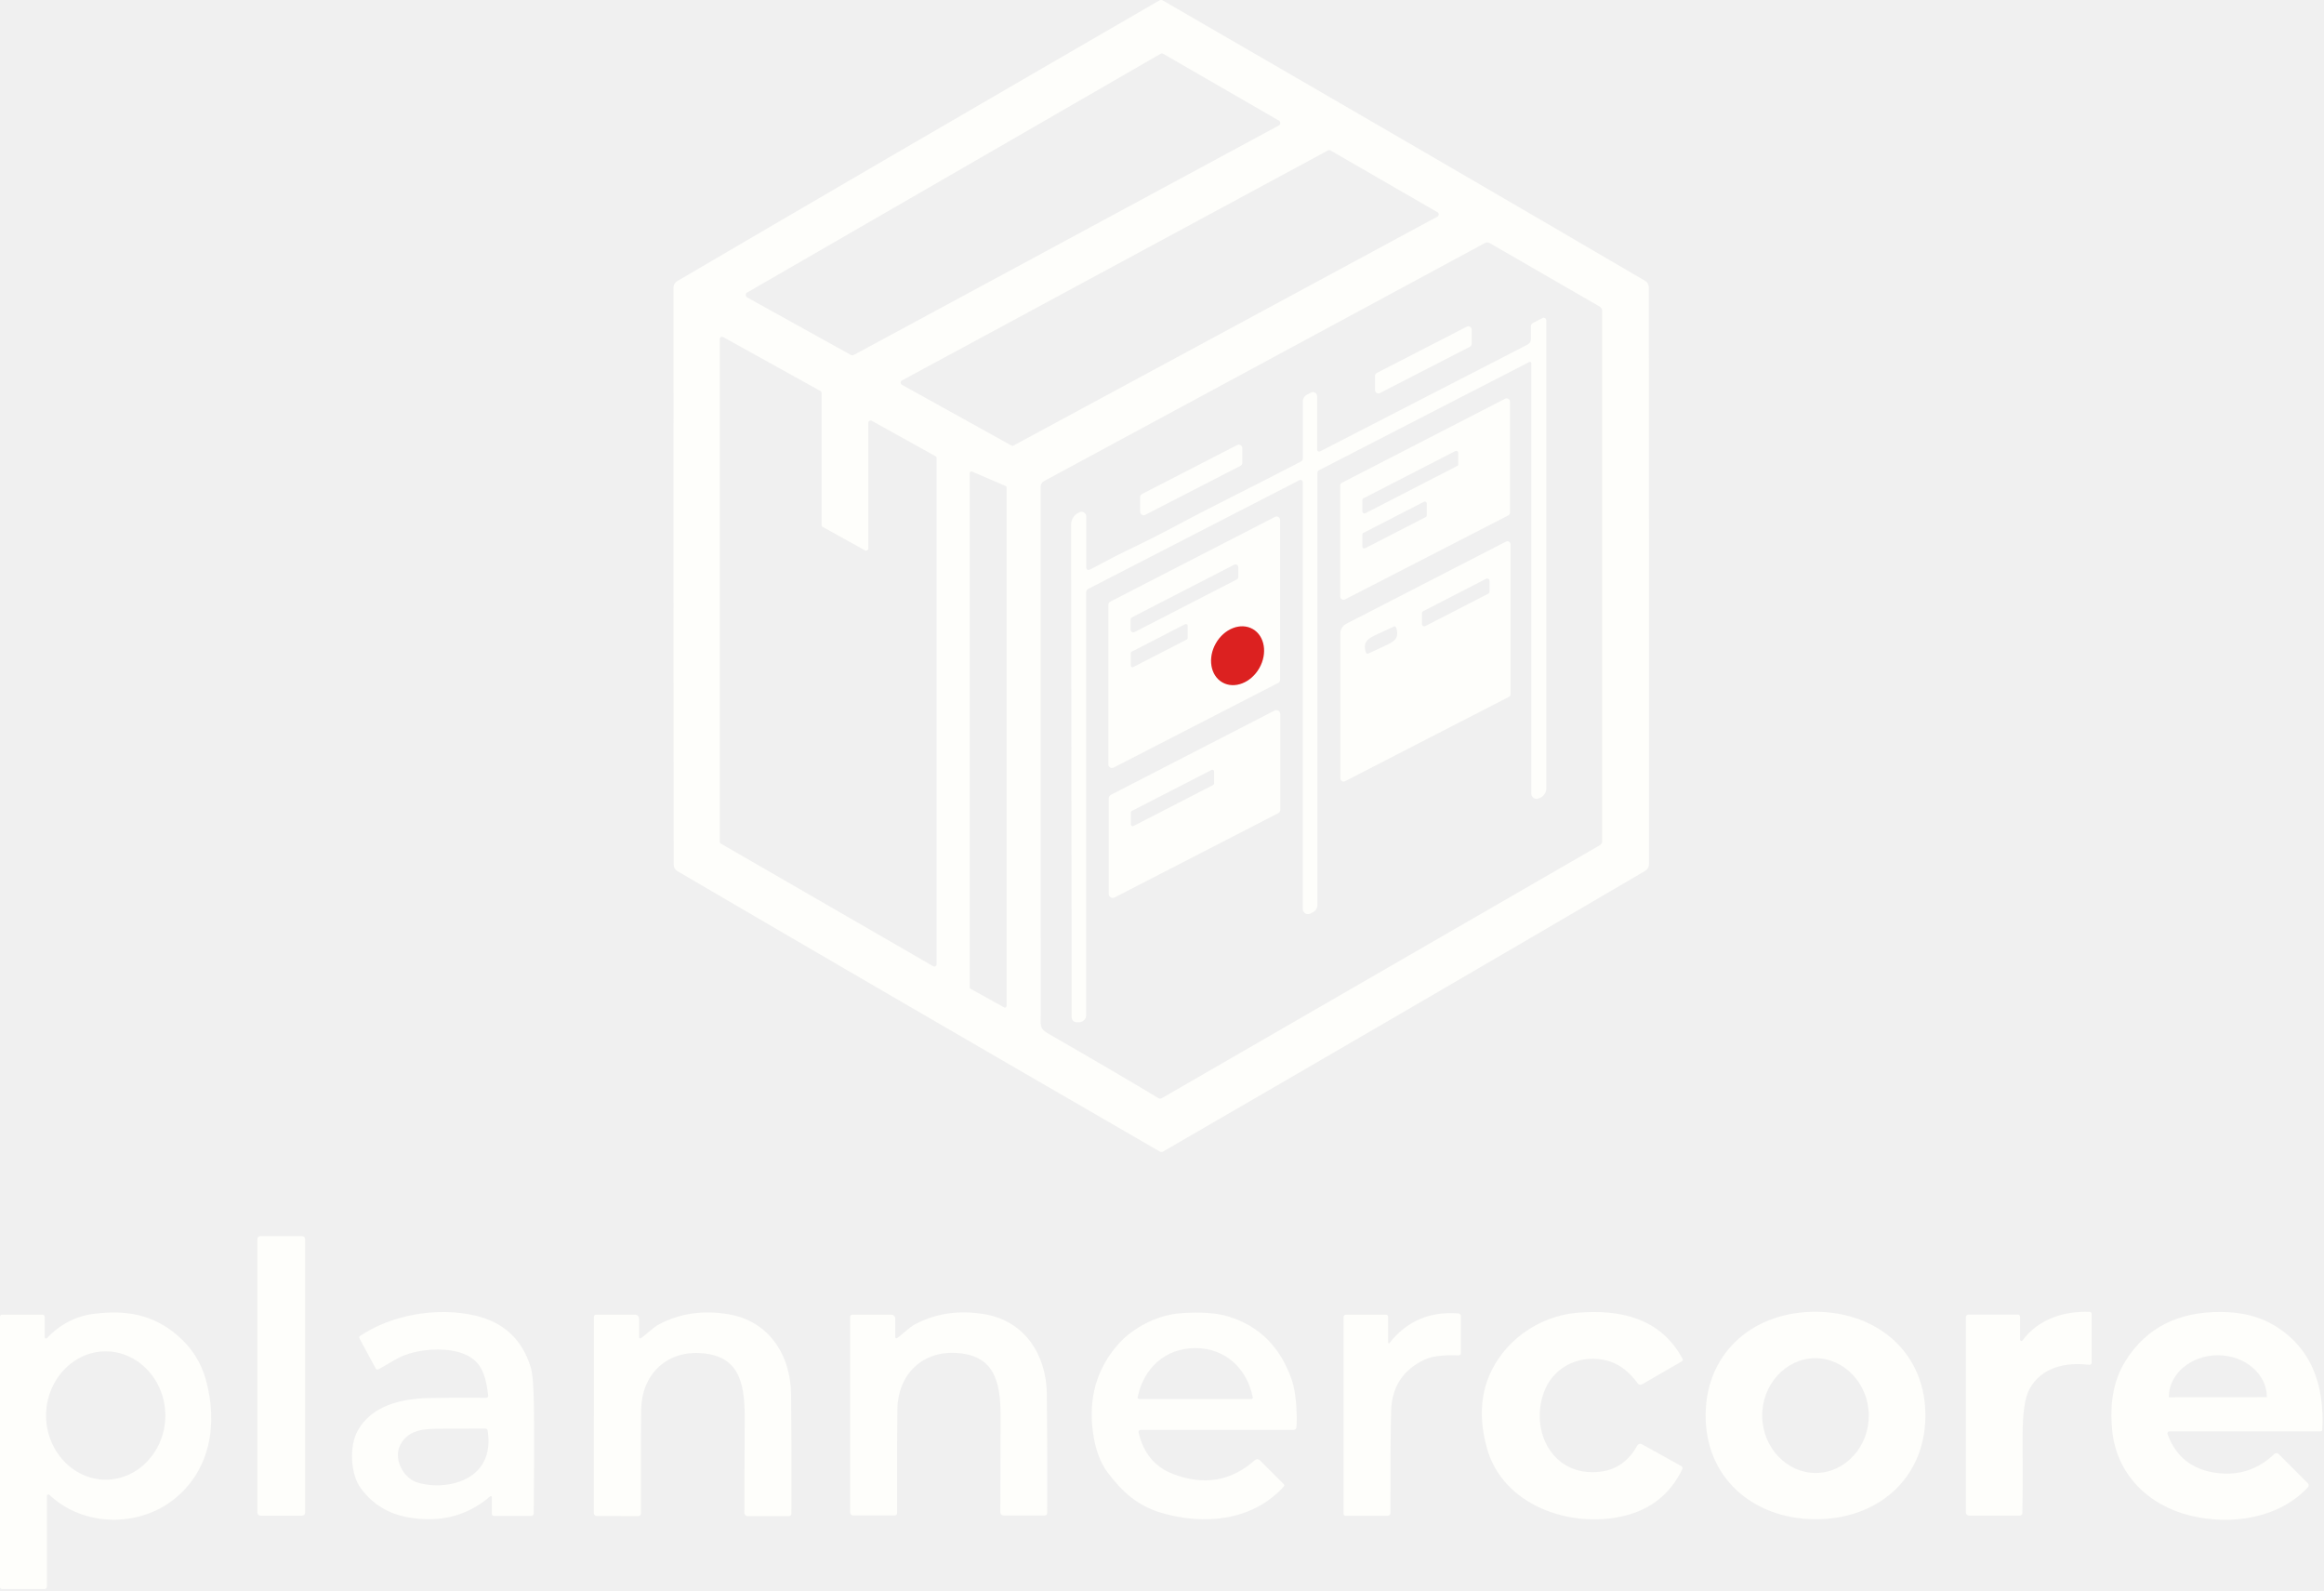
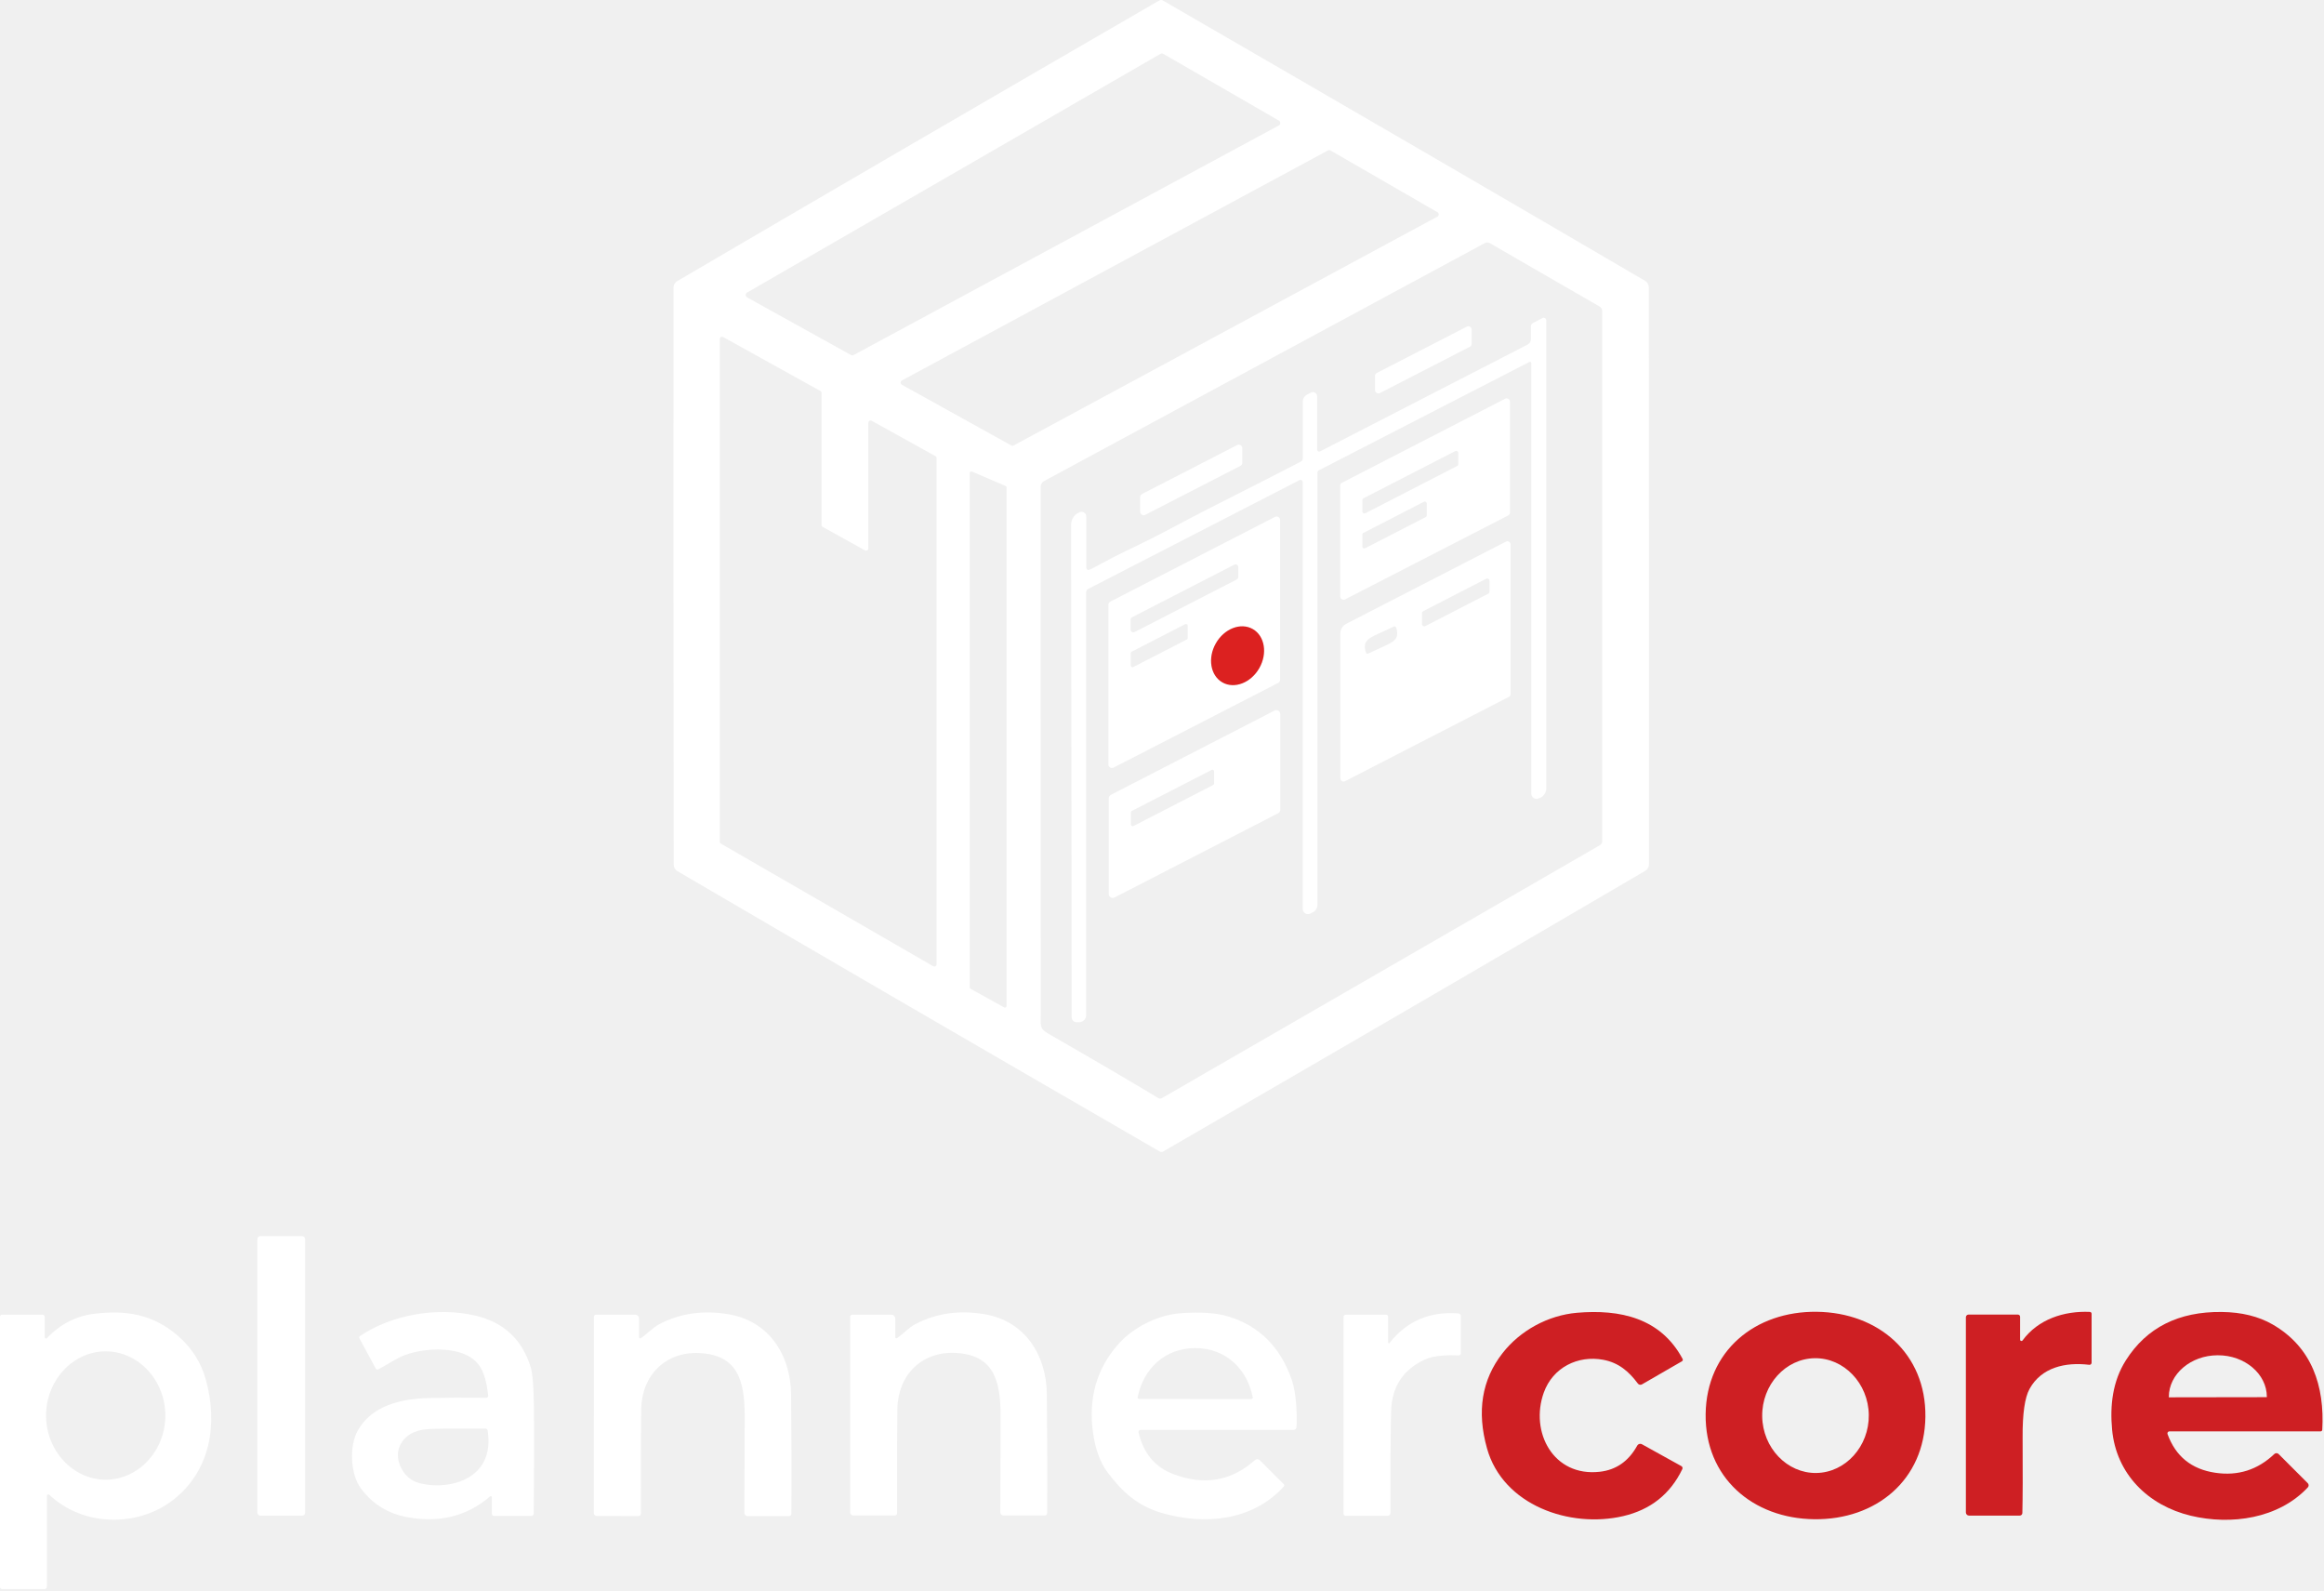
<svg xmlns="http://www.w3.org/2000/svg" width="100%" height="100%" viewBox="0 0 627 429" version="1.1" xml:space="preserve" style="fill-rule:evenodd;clip-rule:evenodd;stroke-linejoin:round;stroke-miterlimit:2;">
  <g transform="matrix(1,0,0,1,-198.84,-66.76)">
-     <path d="M512.09,66.76C512.257,66.76 512.38,66.783 512.46,66.83C562.027,95.483 605.433,120.71 642.68,142.51C643.292,142.868 643.669,143.528 643.67,144.24C643.703,173.613 643.723,199.557 643.73,222.07C643.737,244.577 643.733,270.517 643.72,299.89C643.722,300.6 643.348,301.259 642.74,301.62C605.507,323.447 562.113,348.703 512.56,377.39C512.48,377.437 512.357,377.46 512.19,377.46C512.023,377.46 511.9,377.437 511.82,377.39C462.247,348.737 418.837,323.51 381.59,301.71C380.978,301.352 380.601,300.692 380.6,299.98C380.573,270.6 380.553,244.657 380.54,222.15C380.533,199.643 380.537,173.7 380.55,144.32C380.551,143.608 380.928,142.948 381.54,142.59C418.773,120.763 462.163,95.51 511.71,66.83C511.79,66.783 511.917,66.76 512.09,66.76ZM428.43,162.51C428.657,162.634 428.933,162.634 429.16,162.51L543.85,100.61C544.097,100.478 544.252,100.22 544.252,99.939C544.252,99.667 544.106,99.415 543.87,99.28L512.69,81.28C512.455,81.144 512.165,81.144 511.93,81.28L400.41,145.66C400.176,145.796 400.032,146.047 400.032,146.317C400.032,146.592 400.181,146.846 400.42,146.98L428.43,162.51ZM557.79,107.33C557.59,107.215 557.344,107.211 557.14,107.32L442.18,169.37C441.965,169.487 441.832,169.713 441.832,169.958C441.832,170.198 441.961,170.421 442.17,170.54L471.67,186.9C471.868,187.011 472.109,187.015 472.31,186.91L586.66,125.18C586.877,125.064 587.014,124.836 587.014,124.589C587.014,124.351 586.886,124.13 586.68,124.01L557.79,107.33ZM631.11,293.62L631.11,150.71C631.111,150.179 630.828,149.687 630.37,149.42L600.78,132.34C600.363,132.104 599.857,132.097 599.44,132.32L480.56,196.49C479.971,196.803 479.601,197.416 479.6,198.08C479.573,225 479.587,272.39 479.64,340.25C479.64,343.13 479.18,344.13 481.57,345.5C494.483,352.92 504.413,358.737 511.36,362.95C511.643,363.122 512,363.126 512.29,362.96L630.47,294.73C630.866,294.501 631.111,294.077 631.11,293.62ZM393.02,293.76C393.018,293.977 393.133,294.18 393.32,294.29L450.6,327.36C450.694,327.415 450.801,327.445 450.91,327.445C451.245,327.445 451.52,327.169 451.52,326.835C451.52,326.833 451.52,326.832 451.52,326.83L451.52,190.32C451.52,190.101 451.401,189.898 451.21,189.79L434.02,180.25C433.928,180.198 433.825,180.171 433.72,180.171C433.385,180.171 433.11,180.446 433.11,180.781C433.11,180.784 433.11,180.787 433.11,180.79L433.11,214.66C433.11,214.663 433.11,214.666 433.11,214.669C433.11,215.004 432.835,215.279 432.5,215.279C432.395,215.279 432.292,215.252 432.2,215.2L420.81,208.88C420.619,208.772 420.5,208.569 420.5,208.35L420.5,172.75C420.5,172.531 420.381,172.328 420.19,172.22L393.93,157.66C393.838,157.608 393.735,157.581 393.63,157.581C393.295,157.581 393.02,157.856 393.02,158.191C393.02,158.194 393.02,158.197 393.02,158.2L393.02,293.76ZM461.07,193.95C461.016,193.927 460.958,193.916 460.9,193.916C460.659,193.916 460.46,194.114 460.46,194.356C460.46,194.357 460.46,194.359 460.46,194.36L460.46,333.06C460.459,333.222 460.547,333.373 460.69,333.45L469.75,338.47C469.814,338.505 469.887,338.523 469.96,338.523C470.201,338.523 470.4,338.325 470.4,338.083C470.4,338.082 470.4,338.081 470.4,338.08L470.4,198.23C470.398,198.055 470.291,197.898 470.13,197.83L461.07,193.95Z" style="fill:rgb(254,254,251);fill-rule:nonzero;" />
-     <path d="M611.98,164.71C611.98,164.709 611.98,164.708 611.98,164.707C611.98,164.51 611.818,164.347 611.62,164.347C611.561,164.347 611.502,164.362 611.45,164.39L554.68,193.6C554.428,193.728 554.269,193.988 554.27,194.27L554.27,310.86C554.27,311.669 553.817,312.413 553.1,312.78L552.38,313.16C552.179,313.263 551.956,313.318 551.73,313.318C550.952,313.318 550.311,312.678 550.31,311.9L550.31,196.8C550.31,196.753 550.304,196.707 550.293,196.661C550.215,196.336 549.887,196.132 549.567,196.208C549.519,196.22 549.473,196.237 549.43,196.26L492.43,225.6C492.092,225.773 491.879,226.117 491.88,226.49L491.88,340.55C491.88,341.609 491.009,342.48 489.95,342.48L489.32,342.48C488.579,342.48 487.97,341.875 487.97,341.14L487.82,208.25C487.82,206.92 488.567,205.697 489.75,205.09L490.04,204.94C490.13,204.894 490.224,204.859 490.322,204.836C491.004,204.671 491.701,205.092 491.865,205.769C491.888,205.868 491.9,205.969 491.9,206.07L491.9,219.9C492.027,220.52 492.43,220.65 493.11,220.29C497.79,217.783 501.07,216.087 502.95,215.2C507.183,213.2 511.313,211.123 515.34,208.97C527.19,202.64 536.67,198.12 549.81,191.25C550.13,191.083 550.331,190.754 550.33,190.4L550.33,175.06C550.331,174.276 550.772,173.556 551.47,173.2L552.54,172.65C552.701,172.567 552.879,172.523 553.06,172.523C553.68,172.523 554.19,173.033 554.19,173.653C554.19,173.655 554.19,173.658 554.19,173.66L554.19,188C554.19,188.001 554.19,188.003 554.19,188.004C554.19,188.311 554.443,188.564 554.75,188.564C554.841,188.564 554.93,188.542 555.01,188.5L610.96,159.71C611.524,159.421 611.881,158.841 611.88,158.21L611.88,154.76C611.879,154.386 612.088,154.042 612.42,153.87L615,152.54C615.099,152.489 615.209,152.463 615.32,152.463C615.703,152.463 616.019,152.777 616.02,153.16L616.02,279.38C616.021,280.565 615.269,281.63 614.15,282.03L613.83,282.14C613.754,282.167 613.676,282.188 613.597,282.202C612.851,282.331 612.13,281.818 612,281.067C611.987,280.989 611.98,280.909 611.98,280.83L611.98,164.71Z" style="fill:rgb(254,254,251);fill-rule:nonzero;" />
-     <path d="M569.81,171.98L569.81,168.15C569.81,167.813 570,167.503 570.3,167.35L594.58,154.86C594.707,154.795 594.847,154.761 594.99,154.761C595.483,154.761 595.889,155.167 595.89,155.66L595.89,159.49C595.89,159.827 595.7,160.137 595.4,160.29L571.12,172.78C570.993,172.845 570.853,172.879 570.71,172.879C570.217,172.879 569.811,172.473 569.81,171.98Z" style="fill:rgb(254,254,251);fill-rule:nonzero;" />
-     <path d="M560.42,227.64C560.42,227.64 560.42,197.75 560.42,197.75C560.42,197.418 560.606,197.113 560.9,196.96L604.93,174.3C605.057,174.234 605.197,174.2 605.34,174.2C605.828,174.2 606.23,174.602 606.23,175.09C606.23,175.09 606.23,204.99 606.23,204.99C606.23,205.322 606.044,205.627 605.75,205.78L561.72,228.43C561.593,228.496 561.453,228.53 561.31,228.53C560.822,228.53 560.42,228.128 560.42,227.64ZM566.4,204.68C566.404,204.99 566.66,205.243 566.97,205.243C567.06,205.243 567.15,205.221 567.23,205.18L591.97,192.45C592.161,192.352 592.281,192.155 592.28,191.94L592.28,188.93C592.276,188.62 592.02,188.367 591.71,188.367C591.62,188.367 591.53,188.389 591.45,188.43L566.71,201.15C566.519,201.248 566.399,201.445 566.4,201.66L566.4,204.68ZM583.77,202.57C583.769,202.28 583.53,202.043 583.24,202.043C583.157,202.043 583.074,202.062 583,202.1L566.68,210.49C566.503,210.58 566.391,210.762 566.39,210.96L566.39,214.15C566.391,214.44 566.63,214.677 566.92,214.677C567.003,214.677 567.086,214.658 567.16,214.62L583.48,206.23C583.657,206.14 583.769,205.958 583.77,205.76L583.77,202.57Z" style="fill:rgb(254,254,251);fill-rule:nonzero;" />
-     <path d="M534.01,187.64L534.01,191.56C534.011,191.918 533.809,192.248 533.49,192.41L507.82,205.62C507.687,205.688 507.539,205.723 507.39,205.723C506.869,205.723 506.44,205.294 506.44,204.773C506.44,204.772 506.44,204.771 506.44,204.77L506.44,200.85C506.439,200.492 506.641,200.162 506.96,200L532.63,186.79C532.763,186.722 532.911,186.687 533.06,186.687C533.581,186.687 534.01,187.116 534.01,187.637C534.01,187.638 534.01,187.639 534.01,187.64Z" style="fill:rgb(254,254,251);fill-rule:nonzero;" />
-     <path d="M544.21,207.03L544.21,250.09C544.213,250.451 544.011,250.784 543.69,250.95L499.27,273.8C499.134,273.87 498.983,273.907 498.83,273.907C498.305,273.907 497.872,273.475 497.87,272.95L497.87,229.89C497.867,229.529 498.069,229.196 498.39,229.03L542.81,206.18C542.946,206.11 543.097,206.073 543.25,206.073C543.775,206.073 544.208,206.505 544.21,207.03ZM532.92,219.72C532.92,219.719 532.92,219.718 532.92,219.717C532.92,219.311 532.586,218.977 532.18,218.977C532.062,218.977 531.945,219.006 531.84,219.06L504.26,233.25C504.014,233.377 503.859,233.633 503.86,233.91L503.86,236.59C503.864,236.993 504.197,237.323 504.6,237.323C504.718,237.323 504.835,237.294 504.94,237.24L532.52,223.05C532.766,222.923 532.921,222.667 532.92,222.39L532.92,219.72ZM519.28,235.54C519.28,235.539 519.28,235.538 519.28,235.537C519.28,235.273 519.063,235.057 518.8,235.057C518.723,235.057 518.648,235.075 518.58,235.11L504.17,242.53C504.013,242.611 503.912,242.773 503.91,242.95L503.91,246.24C503.91,246.241 503.91,246.242 503.91,246.243C503.91,246.507 504.127,246.723 504.39,246.723C504.467,246.723 504.542,246.705 504.61,246.67L519.02,239.25C519.177,239.169 519.278,239.007 519.28,238.83L519.28,235.54ZM536.82,236.421C533.6,234.592 529.105,236.336 526.861,240.286C524.617,244.235 525.421,248.99 528.64,250.819C531.86,252.648 536.355,250.904 538.599,246.954C540.843,243.005 540.039,238.25 536.82,236.421Z" style="fill:rgb(254,254,251);fill-rule:nonzero;" />
-     <path d="M605.16,212.83C605.278,212.769 605.408,212.738 605.54,212.738C605.995,212.738 606.37,213.113 606.37,213.568C606.37,213.569 606.37,213.569 606.37,213.57L606.37,254.06C606.369,254.324 606.226,254.564 606,254.68L561.73,277.46C561.606,277.524 561.469,277.557 561.33,277.557C560.853,277.557 560.46,277.165 560.46,276.687C560.46,276.685 560.46,276.682 560.46,276.68L560.46,237.63C560.459,236.526 561.074,235.512 562.05,235.01L605.16,212.83ZM582.48,235.08C582.482,235.419 582.761,235.697 583.1,235.697C583.197,235.697 583.293,235.674 583.38,235.63L600.36,226.89C600.567,226.785 600.699,226.572 600.7,226.34L600.7,223.41C600.698,223.071 600.419,222.793 600.08,222.793C599.983,222.793 599.887,222.816 599.8,222.86L582.82,231.6C582.613,231.705 582.481,231.918 582.48,232.15L582.48,235.08ZM570.59,237.74C568.14,238.89 566.31,239.72 567.37,242.79C567.43,242.969 567.599,243.09 567.787,243.09C567.85,243.09 567.913,243.076 567.97,243.05C570.237,242.003 571.673,241.337 572.28,241.05C574.73,239.91 576.56,239.08 575.5,236.01C575.44,235.831 575.271,235.71 575.083,235.71C575.02,235.71 574.957,235.724 574.9,235.75C572.633,236.797 571.197,237.46 570.59,237.74Z" style="fill:rgb(254,254,251);fill-rule:nonzero;" />
+     <path d="M512.09,66.76C512.257,66.76 512.38,66.783 512.46,66.83C562.027,95.483 605.433,120.71 642.68,142.51C643.292,142.868 643.669,143.528 643.67,144.24C643.703,173.613 643.723,199.557 643.73,222.07C643.737,244.577 643.733,270.517 643.72,299.89C643.722,300.6 643.348,301.259 642.74,301.62C605.507,323.447 562.113,348.703 512.56,377.39C512.48,377.437 512.357,377.46 512.19,377.46C512.023,377.46 511.9,377.437 511.82,377.39C462.247,348.737 418.837,323.51 381.59,301.71C380.978,301.352 380.601,300.692 380.6,299.98C380.573,270.6 380.553,244.657 380.54,222.15C380.533,199.643 380.537,173.7 380.55,144.32C380.551,143.608 380.928,142.948 381.54,142.59C418.773,120.763 462.163,95.51 511.71,66.83C511.79,66.783 511.917,66.76 512.09,66.76ZM428.43,162.51C428.657,162.634 428.933,162.634 429.16,162.51L543.85,100.61C544.097,100.478 544.252,100.22 544.252,99.939C544.252,99.667 544.106,99.415 543.87,99.28L512.69,81.28C512.455,81.144 512.165,81.144 511.93,81.28L400.41,145.66C400.176,145.796 400.032,146.047 400.032,146.317C400.032,146.592 400.181,146.846 400.42,146.98L428.43,162.51ZM557.79,107.33C557.59,107.215 557.344,107.211 557.14,107.32L442.18,169.37C441.965,169.487 441.832,169.713 441.832,169.958C441.832,170.198 441.961,170.421 442.17,170.54L471.67,186.9C471.868,187.011 472.109,187.015 472.31,186.91L586.66,125.18C586.877,125.064 587.014,124.836 587.014,124.589C587.014,124.351 586.886,124.13 586.68,124.01L557.79,107.33ZM631.11,293.62L631.11,150.71C631.111,150.179 630.828,149.687 630.37,149.42L600.78,132.34C600.363,132.104 599.857,132.097 599.44,132.32L480.56,196.49C479.971,196.803 479.601,197.416 479.6,198.08C479.573,225 479.587,272.39 479.64,340.25C479.64,343.13 479.18,344.13 481.57,345.5C494.483,352.92 504.413,358.737 511.36,362.95C511.643,363.122 512,363.126 512.29,362.96L630.47,294.73C630.866,294.501 631.111,294.077 631.11,293.62ZM393.02,293.76C393.018,293.977 393.133,294.18 393.32,294.29L450.6,327.36C450.694,327.415 450.801,327.445 450.91,327.445C451.245,327.445 451.52,327.169 451.52,326.835L451.52,190.32C451.52,190.101 451.401,189.898 451.21,189.79L434.02,180.25C433.928,180.198 433.825,180.171 433.72,180.171C433.385,180.171 433.11,180.446 433.11,180.781L433.11,214.669C433.11,215.004 432.835,215.279 432.5,215.279C432.395,215.279 432.292,215.252 432.2,215.2L420.81,208.88C420.619,208.772 420.5,208.569 420.5,208.35L420.5,172.75C420.5,172.531 420.381,172.328 420.19,172.22L393.93,157.66C393.838,157.608 393.735,157.581 393.63,157.581C393.295,157.581 393.02,157.856 393.02,158.191L393.02,293.76ZM461.07,193.95C461.016,193.927 460.958,193.916 460.9,193.916C460.659,193.916 460.46,194.114 460.46,194.356L460.46,333.06C460.459,333.222 460.547,333.373 460.69,333.45L469.75,338.47C469.814,338.505 469.887,338.523 469.96,338.523C470.201,338.523 470.4,338.325 470.4,338.083L470.4,198.23C470.398,198.055 470.291,197.898 470.13,197.83L461.07,193.95Z" style="fill:white;fill-rule:nonzero;" />
+   </g>
+   <g transform="matrix(1,0,0,1,-198.84,-66.76)">
+     <path d="M611.98,280.83L611.98,164.707C611.98,164.51 611.818,164.347 611.62,164.347C611.561,164.347 611.502,164.362 611.45,164.39L554.68,193.6C554.428,193.728 554.269,193.988 554.27,194.27L554.27,310.86C554.27,311.669 553.817,312.413 553.1,312.78L552.38,313.16C552.179,313.263 551.956,313.318 551.73,313.318C550.952,313.318 550.311,312.678 550.31,311.9L550.31,196.8C550.31,196.753 550.304,196.707 550.293,196.661C550.215,196.336 549.887,196.132 549.567,196.208C549.519,196.22 549.473,196.237 549.43,196.26L492.43,225.6C492.092,225.773 491.879,226.117 491.88,226.49L491.88,340.55C491.88,341.609 491.009,342.48 489.95,342.48L489.32,342.48C488.579,342.48 487.97,341.875 487.97,341.14L487.82,208.25C487.82,206.92 488.567,205.697 489.75,205.09L490.04,204.94C490.13,204.894 490.224,204.859 490.322,204.836C491.004,204.671 491.701,205.092 491.865,205.769C491.888,205.868 491.9,205.969 491.9,206.07L491.9,219.9C492.027,220.52 492.43,220.65 493.11,220.29C497.79,217.783 501.07,216.087 502.95,215.2C507.183,213.2 511.313,211.123 515.34,208.97C527.19,202.64 536.67,198.12 549.81,191.25C550.13,191.083 550.331,190.754 550.33,190.4L550.33,175.06C550.331,174.276 550.772,173.556 551.47,173.2L552.54,172.65C552.701,172.567 552.879,172.523 553.06,172.523C553.68,172.523 554.19,173.033 554.19,173.653L554.19,188.004C554.19,188.311 554.443,188.564 554.75,188.564C554.841,188.564 554.93,188.542 555.01,188.5L610.96,159.71C611.524,159.421 611.881,158.841 611.88,158.21L611.88,154.76C611.879,154.386 612.088,154.042 612.42,153.87L615,152.54C615.099,152.489 615.209,152.463 615.32,152.463C615.703,152.463 616.019,152.777 616.02,153.16L616.02,279.38C616.021,280.565 615.269,281.63 614.15,282.03L613.83,282.14C613.754,282.167 613.676,282.188 613.597,282.202C612.851,282.331 612.13,281.818 612,281.067C611.987,280.989 611.98,280.909 611.98,280.83Z" style="fill:white;fill-rule:nonzero;" />
+   </g>
+   <g transform="matrix(1,0,0,1,-198.84,-66.76)">
+     <path d="M569.81,171.98L569.81,168.15C569.81,167.813 570,167.503 570.3,167.35L594.58,154.86C594.707,154.795 594.847,154.761 594.99,154.761C595.483,154.761 595.889,155.167 595.89,155.66L595.89,159.49C595.89,159.827 595.7,160.137 595.4,160.29L571.12,172.78C570.993,172.845 570.853,172.879 570.71,172.879C570.217,172.879 569.811,172.473 569.81,171.98Z" style="fill:white;fill-rule:nonzero;" />
+   </g>
+   <g transform="matrix(1,0,0,1,-198.84,-66.76)">
+     <path d="M560.42,227.64L560.42,197.75C560.42,197.418 560.606,197.113 560.9,196.96L604.93,174.3C605.057,174.234 605.197,174.2 605.34,174.2C605.828,174.2 606.23,174.602 606.23,175.09L606.23,204.99C606.23,205.322 606.044,205.627 605.75,205.78L561.72,228.43C561.593,228.496 561.453,228.53 561.31,228.53C560.822,228.53 560.42,228.128 560.42,227.64ZM566.4,204.68C566.404,204.99 566.66,205.243 566.97,205.243C567.06,205.243 567.15,205.221 567.23,205.18L591.97,192.45C592.161,192.352 592.281,192.155 592.28,191.94L592.28,188.93C592.276,188.62 592.02,188.367 591.71,188.367C591.62,188.367 591.53,188.389 591.45,188.43L566.71,201.15C566.519,201.248 566.399,201.445 566.4,201.66L566.4,204.68ZM583.77,202.57C583.769,202.28 583.53,202.043 583.24,202.043C583.157,202.043 583.074,202.062 583,202.1L566.68,210.49C566.503,210.58 566.391,210.762 566.39,210.96L566.39,214.15C566.391,214.44 566.63,214.677 566.92,214.677C567.003,214.677 567.086,214.658 567.16,214.62L583.48,206.23C583.657,206.14 583.769,205.958 583.77,205.76L583.77,202.57Z" style="fill:white;fill-rule:nonzero;" />
+   </g>
+   <g transform="matrix(1,0,0,1,-198.84,-66.76)">
+     <path d="M534.01,187.637L534.01,191.56C534.011,191.918 533.809,192.248 533.49,192.41L507.82,205.62C507.687,205.688 507.539,205.723 507.39,205.723C506.869,205.723 506.44,205.294 506.44,204.773L506.44,200.85C506.439,200.492 506.641,200.162 506.96,200L532.63,186.79C532.763,186.722 532.911,186.687 533.06,186.687C533.581,186.687 534.01,187.116 534.01,187.637Z" style="fill:white;fill-rule:nonzero;" />
+   </g>
+   <g transform="matrix(1,0,0,1,-198.84,-66.76)">
+     <path d="M544.21,207.03L544.21,250.09C544.213,250.451 544.011,250.784 543.69,250.95L499.27,273.8C499.134,273.87 498.983,273.907 498.83,273.907C498.305,273.907 497.872,273.475 497.87,272.95L497.87,229.89C497.867,229.529 498.069,229.196 498.39,229.03L542.81,206.18C542.946,206.11 543.097,206.073 543.25,206.073C543.775,206.073 544.208,206.505 544.21,207.03ZM532.92,222.39L532.92,219.717C532.92,219.311 532.586,218.977 532.18,218.977C532.062,218.977 531.945,219.006 531.84,219.06L504.26,233.25C504.014,233.377 503.859,233.633 503.86,233.91L503.86,236.59C503.864,236.993 504.197,237.323 504.6,237.323C504.718,237.323 504.835,237.294 504.94,237.24L532.52,223.05C532.766,222.923 532.921,222.667 532.92,222.39ZM519.28,238.83L519.28,235.537C519.28,235.273 519.063,235.057 518.8,235.057C518.723,235.057 518.648,235.075 518.58,235.11L504.17,242.53C504.013,242.611 503.912,242.773 503.91,242.95L503.91,246.243C503.91,246.507 504.127,246.723 504.39,246.723C504.467,246.723 504.542,246.705 504.61,246.67L519.02,239.25C519.177,239.169 519.278,239.007 519.28,238.83ZM536.82,236.421C533.6,234.592 529.105,236.336 526.861,240.286C524.617,244.235 525.421,248.99 528.64,250.819C531.86,252.648 536.355,250.904 538.599,246.954C540.843,243.005 540.039,238.25 536.82,236.421Z" style="fill:white;fill-rule:nonzero;" />
+   </g>
+   <g transform="matrix(1,0,0,1,-198.84,-66.76)">
+     <path d="M605.16,212.83C605.278,212.769 605.408,212.738 605.54,212.738C605.995,212.738 606.37,213.113 606.37,213.568L606.37,254.06C606.369,254.324 606.226,254.564 606,254.68L561.73,277.46C561.606,277.524 561.469,277.557 561.33,277.557C560.853,277.557 560.46,277.165 560.46,276.687L560.46,237.63C560.459,236.526 561.074,235.512 562.05,235.01L605.16,212.83ZM582.48,235.08C582.482,235.419 582.761,235.697 583.1,235.697C583.197,235.697 583.293,235.674 583.38,235.63L600.36,226.89C600.567,226.785 600.699,226.572 600.7,226.34L600.7,223.41C600.698,223.071 600.419,222.793 600.08,222.793C599.983,222.793 599.887,222.816 599.8,222.86L582.82,231.6C582.613,231.705 582.481,231.918 582.48,232.15L582.48,235.08ZM570.59,237.74C568.14,238.89 566.31,239.72 567.37,242.79C567.43,242.969 567.599,243.09 567.787,243.09C567.85,243.09 567.913,243.076 567.97,243.05C570.237,242.003 571.673,241.337 572.28,241.05C574.73,239.91 576.56,239.08 575.5,236.01C575.44,235.831 575.271,235.71 575.083,235.71C575.02,235.71 574.957,235.724 574.9,235.75C572.633,236.797 571.197,237.46 570.59,237.74Z" style="fill:white;fill-rule:nonzero;" />
+   </g>
+   <g transform="matrix(1,0,0,1,-198.84,-66.76)">
    <g transform="matrix(0.493942,-0.869495,0.869495,0.493942,532.73,243.62)">
      <ellipse cx="0" cy="0" rx="8.28" ry="6.75" style="fill:rgb(220,33,32);" />
    </g>
-     <path d="M497.97,307.88L497.97,282.09C497.97,281.69 498.195,281.323 498.55,281.14L542.7,258.42C542.852,258.342 543.02,258.301 543.19,258.301C543.777,258.301 544.259,258.783 544.26,259.37L544.26,285.15C544.26,285.55 544.035,285.917 543.68,286.1L499.53,308.83C499.378,308.908 499.21,308.949 499.04,308.949C498.453,308.949 497.971,308.467 497.97,307.88ZM526.4,274.86C526.4,274.859 526.4,274.858 526.4,274.857C526.4,274.593 526.183,274.377 525.92,274.377C525.843,274.377 525.768,274.395 525.7,274.43L504.21,285.48C504.053,285.561 503.952,285.723 503.95,285.9L503.95,289.12C503.95,289.121 503.95,289.122 503.95,289.123C503.95,289.387 504.167,289.603 504.43,289.603C504.507,289.603 504.582,289.585 504.65,289.55L526.14,278.49C526.297,278.409 526.398,278.247 526.4,278.07L526.4,274.86Z" style="fill:rgb(254,254,251);fill-rule:nonzero;" />
-     <path d="M281.16,400.97L281.16,474.75C281.16,475.197 280.797,475.56 280.35,475.56L269.09,475.56C268.643,475.56 268.28,475.197 268.28,474.75L268.28,400.97C268.28,400.523 268.643,400.16 269.09,400.16L280.35,400.16C280.797,400.16 281.16,400.523 281.16,400.97Z" style="fill:rgb(254,254,251);" />
-     <path d="M743.85,428.09C743.849,428.148 743.863,428.204 743.889,428.255C743.979,428.431 744.202,428.499 744.382,428.406C744.432,428.381 744.476,428.344 744.51,428.3C748.71,422.58 755.69,420.3 762.66,420.6C762.927,420.611 763.14,420.829 763.14,421.09L763.14,434.31C763.14,434.323 763.14,434.337 763.139,434.35C763.12,434.657 762.847,434.893 762.535,434.873C762.523,434.873 762.512,434.871 762.5,434.87C756.01,434.08 749.58,435.6 746.4,441.37C745.113,443.703 744.49,448.047 744.53,454.4C744.583,464.067 744.56,470.883 744.46,474.85C744.455,475.23 744.136,475.54 743.75,475.54L730.07,475.54C729.604,475.54 729.22,475.156 729.22,474.69L729.22,422.05C729.22,421.65 729.55,421.32 729.95,421.32L743.26,421.32C743.584,421.32 743.85,421.586 743.85,421.91L743.85,428.09Z" style="fill:rgb(254,254,251);fill-rule:nonzero;" />
-     <path d="M210.89,421.92L210.89,427.41C210.89,427.461 210.9,427.511 210.92,427.558C210.999,427.745 211.214,427.836 211.396,427.758C211.443,427.738 211.486,427.708 211.52,427.67C215.1,423.897 219.35,421.71 224.27,421.11C232.67,420.08 239.92,421.16 246.63,426.87C250.51,430.163 253.103,434.207 254.41,439C257.64,450.8 255.66,463.48 245.51,471.35C236.02,478.69 221.31,478.58 212.17,469.95C212.133,469.916 212.091,469.889 212.044,469.87C211.84,469.788 211.607,469.884 211.527,470.083C211.509,470.129 211.499,470.179 211.5,470.23L211.5,494.71C211.5,495.067 211.207,495.36 210.85,495.36L199.4,495.36C199.093,495.36 198.84,495.103 198.84,494.79L198.84,421.88C198.84,421.589 199.075,421.35 199.36,421.35L210.32,421.35C210.633,421.35 210.89,421.607 210.89,421.92ZM227.33,431.24C227.33,431.24 227.33,431.24 227.33,431.24C218.503,431.255 211.253,439.082 211.27,448.578C211.27,448.578 211.27,448.578 211.27,448.578C211.287,458.074 218.563,465.875 227.39,465.86C227.39,465.86 227.39,465.86 227.39,465.86C236.217,465.845 243.467,458.018 243.45,448.522C243.45,448.522 243.45,448.522 243.45,448.522C243.433,439.026 236.157,431.225 227.33,431.24Z" style="fill:rgb(254,254,251);fill-rule:nonzero;" />
-     <path d="M331.05,470.37C324.923,475.643 317.57,477.527 308.99,476.02C303.57,475.067 299.283,472.427 296.13,468.1C293.4,464.35 293.02,456.88 295.31,452.71C299.07,445.84 307.06,444.02 314.51,443.83C318.943,443.723 324.123,443.7 330.05,443.76C330.051,443.76 330.052,443.76 330.054,443.76C330.333,443.76 330.564,443.53 330.564,443.25C330.564,443.23 330.562,443.21 330.56,443.19C330.19,440.22 329.66,436.85 327.76,434.57C323.61,429.57 313.43,430.25 308.15,432.22C305.71,433.12 302.98,435.03 300.93,436.09C300.669,436.221 300.346,436.119 300.2,435.86L295.8,427.7C295.694,427.5 295.754,427.25 295.94,427.12C304.73,421.19 317.15,419.25 327.15,421.62C334.797,423.433 339.76,428.09 342.04,435.59C342.54,437.243 342.82,440.797 342.88,446.25C342.967,453.863 342.95,463.43 342.83,474.95C342.825,475.325 342.515,475.63 342.14,475.63L332.06,475.63C331.775,475.63 331.54,475.395 331.54,475.11L331.54,470.59C331.541,470.554 331.535,470.517 331.522,470.483C331.466,470.335 331.293,470.26 331.139,470.318C331.106,470.33 331.076,470.348 331.05,470.37ZM329.8,452.08C321.353,452.04 316.197,452.083 314.33,452.21C310.603,452.463 308.087,453.923 306.78,456.59C304.94,460.35 307.67,465.43 311.39,466.6C316.4,468.17 323.45,467.46 327.4,463.64C330.12,461 331.123,457.323 330.41,452.61C330.362,452.31 330.104,452.086 329.8,452.08Z" style="fill:rgb(254,254,251);fill-rule:nonzero;" />
-     <path d="M371.26,427.43C371.26,427.43 371.26,427.431 371.26,427.431C371.26,427.601 371.4,427.741 371.57,427.741C371.63,427.741 371.689,427.723 371.74,427.69C373.04,426.86 374.96,424.84 376.71,423.92C382.33,420.96 388.6,420.073 395.52,421.26C406.33,423.12 412.16,432.26 412.27,442.84C412.39,455.14 412.413,465.883 412.34,475.07C412.335,475.406 412.061,475.68 411.73,475.68C411.73,475.68 400.54,475.68 400.54,475.68C400.063,475.68 399.67,475.287 399.67,474.81C399.67,474.807 399.67,474.803 399.67,474.8C399.723,463.527 399.75,454.82 399.75,448.68C399.76,439.15 397.87,432.21 387.54,431.7C378.38,431.26 371.98,437.7 371.83,446.85C371.75,452.21 371.723,461.597 371.75,475.01C371.75,475.015 371.75,475.02 371.75,475.026C371.753,475.371 371.466,475.658 371.115,475.66C371.113,475.66 371.112,475.66 371.11,475.66L359.84,475.65C359.407,475.65 359.05,475.293 359.05,474.86L359.07,421.92C359.07,421.607 359.323,421.35 359.63,421.35L370.21,421.36C370.786,421.36 371.26,421.834 371.26,422.41L371.26,427.43Z" style="fill:rgb(254,254,251);fill-rule:nonzero;" />
-     <path d="M440.85,427.67C442.14,426.84 444.06,424.82 445.8,423.9C451.407,420.947 457.66,420.06 464.56,421.24C475.34,423.09 481.16,432.21 481.27,442.76C481.397,455.027 481.427,465.74 481.36,474.9C481.355,475.236 481.081,475.51 480.75,475.51C480.75,475.51 469.59,475.51 469.59,475.51C469.113,475.51 468.72,475.117 468.72,474.64C468.72,474.637 468.72,474.633 468.72,474.63C468.767,463.39 468.79,454.71 468.79,448.59C468.8,439.08 466.91,432.16 456.61,431.66C447.47,431.22 441.09,437.65 440.95,446.77C440.87,452.117 440.847,461.48 440.88,474.86C440.88,474.862 440.88,474.864 440.88,474.866C440.882,475.211 440.596,475.498 440.244,475.5C440.243,475.5 440.241,475.5 440.24,475.5L429,475.5C428.567,475.5 428.21,475.143 428.21,474.71L428.21,421.92C428.21,421.607 428.463,421.35 428.77,421.35L439.32,421.35C439.896,421.35 440.37,421.824 440.37,422.4L440.37,427.41C440.37,427.41 440.37,427.411 440.37,427.411C440.37,427.581 440.51,427.721 440.68,427.721C440.74,427.721 440.799,427.703 440.85,427.67Z" style="fill:rgb(254,254,251);fill-rule:nonzero;" />
-     <path d="M506.02,453.15C507.34,458.737 510.45,462.463 515.35,464.33C523.683,467.51 531.04,466.257 537.42,460.57C537.794,460.235 538.369,460.248 538.72,460.6L545.19,467.07C545.363,467.241 545.368,467.523 545.2,467.7C536.78,476.98 523.77,478.21 512.15,474.79C505.8,472.92 501.6,469.15 497.62,463.84C495.633,461.193 494.33,457.587 493.71,453.02C492.457,443.793 494.733,435.89 500.54,429.31C504.45,424.89 511.04,421.44 517.25,420.97C522.683,420.563 527.013,420.853 530.24,421.84C538.613,424.393 544.33,430.123 547.39,439.03C548.59,442.51 548.82,448.5 548.63,451.67C548.609,452.088 548.259,452.421 547.84,452.42L506.59,452.42C506.268,452.422 506.003,452.688 506.003,453.01C506.003,453.057 506.009,453.104 506.02,453.15ZM521.31,444.09C523.83,444.09 528.877,444.093 536.45,444.1C536.459,444.1 536.469,444.099 536.478,444.098C536.697,444.076 536.858,443.882 536.836,443.669C536.835,443.656 536.833,443.643 536.83,443.63C535.29,435.91 529.49,430.37 521.32,430.36C513.15,430.36 507.33,435.89 505.78,443.61C505.777,443.623 505.775,443.635 505.774,443.648C505.752,443.861 505.913,444.055 506.131,444.078C506.144,444.079 506.157,444.08 506.17,444.08C513.737,444.087 518.783,444.09 521.31,444.09Z" style="fill:rgb(254,254,251);fill-rule:nonzero;" />
-     <path d="M652.8,433.29C652.918,433.51 652.838,433.789 652.62,433.92L641.83,440.15C641.457,440.366 640.976,440.266 640.72,439.92C638.29,436.65 635.53,434.29 631.36,433.51C624.51,432.24 617.78,435.61 615.35,442.35C611.53,453 617.92,465.14 630.44,463.72C634.86,463.227 638.23,460.877 640.55,456.67C640.715,456.37 641.031,456.182 641.374,456.182C641.534,456.182 641.691,456.223 641.83,456.3L652.46,462.19C652.749,462.349 652.864,462.709 652.72,463C649.49,469.72 644.16,473.96 636.77,475.68C622.41,479.03 604.33,472.79 600.02,457.4C597.233,447.453 598.623,438.907 604.19,431.76C608.95,425.63 616.49,421.51 624.29,420.84C635.85,419.84 646.88,422.2 652.8,433.29Z" style="fill:rgb(254,254,251);fill-rule:nonzero;" />
-     <path d="M688.99,420.57C705.63,420.77 718.5,431.83 718.3,448.9C718.09,465.97 704.96,476.72 688.32,476.52C671.68,476.32 658.81,465.26 659.01,448.19C659.22,431.12 672.35,420.37 688.99,420.57ZM688.434,433.091C688.434,433.092 688.434,433.092 688.434,433.092C680.546,433.202 674.153,440.28 674.271,448.771C674.271,448.771 674.271,448.771 674.271,448.771C674.39,457.262 680.978,464.159 688.866,464.048C688.866,464.048 688.866,464.048 688.866,464.048C696.754,463.938 703.147,456.86 703.029,448.369C703.029,448.369 703.029,448.369 703.029,448.369C702.91,439.878 696.322,432.981 688.434,433.092Z" style="fill:rgb(254,254,251);fill-rule:nonzero;" />
-     <path d="M821.48,467.93C813.58,476.37 800.79,478.18 789.91,475.58C778.34,472.8 769.78,464.3 768.67,452.35C768.06,445.85 768.8,439.3 772.39,433.65C777.99,424.823 786.617,420.48 798.27,420.62C803.61,420.68 808.18,421.803 811.98,423.99C822.63,430.13 826.03,440.65 825.37,452.4C825.359,452.634 825.164,452.82 824.93,452.82L784.15,452.82C784.149,452.82 784.147,452.82 784.146,452.82C783.844,452.82 783.596,453.068 783.596,453.37C783.596,453.435 783.608,453.499 783.63,453.56C785.81,459.567 790.107,463.043 796.52,463.99C802.633,464.897 807.94,463.21 812.44,458.93C812.764,458.619 813.289,458.627 813.61,458.95L821.46,466.8C821.767,467.105 821.776,467.607 821.48,467.93ZM783.99,443.64L810.41,443.6C810.415,443.6 810.42,443.595 810.42,443.59C810.42,443.59 810.42,443.488 810.42,443.487C810.409,437.337 804.46,432.287 797.24,432.3C797.24,432.3 797.12,432.3 797.12,432.3C789.902,432.313 783.971,437.382 783.98,443.53L783.98,443.63C783.98,443.635 783.985,443.64 783.99,443.64Z" style="fill:rgb(254,254,251);fill-rule:nonzero;" />
-     <path d="M573.34,428.88C573.34,428.883 573.34,428.887 573.34,428.89C573.34,429 573.43,429.09 573.54,429.09C573.603,429.09 573.662,429.061 573.7,429.01C578.367,423.077 584.573,420.41 592.32,421.01C592.68,421.036 592.961,421.344 592.96,421.71L592.96,431.74C592.96,431.743 592.96,431.746 592.96,431.749C592.955,432.073 592.689,432.335 592.371,432.33C592.367,432.33 592.364,432.33 592.36,432.33C589.65,432.22 585.74,432.29 583.28,433.43C577.393,436.177 574.353,440.78 574.16,447.24C574.007,452.54 573.943,461.737 573.97,474.83C573.97,475.247 573.631,475.59 573.22,475.59L561.86,475.59C561.564,475.59 561.32,475.342 561.32,475.04L561.32,421.97C561.32,421.63 561.6,421.35 561.94,421.35L572.81,421.35C573.101,421.35 573.34,421.585 573.34,421.87L573.34,428.88Z" style="fill:rgb(254,254,251);fill-rule:nonzero;" />
+   </g>
+   <g transform="matrix(1,0,0,1,-198.84,-66.76)">
+     <path d="M497.97,307.88L497.97,282.09C497.97,281.69 498.195,281.323 498.55,281.14L542.7,258.42C542.852,258.342 543.02,258.301 543.19,258.301C543.777,258.301 544.259,258.783 544.26,259.37L544.26,285.15C544.26,285.55 544.035,285.917 543.68,286.1L499.53,308.83C499.378,308.908 499.21,308.949 499.04,308.949C498.453,308.949 497.971,308.467 497.97,307.88ZM526.4,278.07L526.4,274.857C526.4,274.593 526.183,274.377 525.92,274.377C525.843,274.377 525.768,274.395 525.7,274.43L504.21,285.48C504.053,285.561 503.952,285.723 503.95,285.9L503.95,289.123C503.95,289.387 504.167,289.603 504.43,289.603C504.507,289.603 504.582,289.585 504.65,289.55L526.14,278.49C526.297,278.409 526.398,278.247 526.4,278.07Z" style="fill:white;fill-rule:nonzero;" />
+   </g>
+   <g transform="matrix(1,0,0,1,-198.84,-66.76)">
+     <path d="M281.16,400.97L281.16,474.75C281.16,475.197 280.797,475.56 280.35,475.56L269.09,475.56C268.643,475.56 268.28,475.197 268.28,474.75L268.28,400.97C268.28,400.523 268.643,400.16 269.09,400.16L280.35,400.16C280.797,400.16 281.16,400.523 281.16,400.97Z" style="fill:white;" />
+   </g>
+   <g transform="matrix(1,0,0,1,-198.84,-66.76)">
+     <path d="M743.85,428.09C743.849,428.148 743.863,428.204 743.889,428.255C743.979,428.431 744.202,428.499 744.382,428.406C744.432,428.381 744.476,428.344 744.51,428.3C748.71,422.58 755.69,420.3 762.66,420.6C762.927,420.611 763.14,420.829 763.14,421.09L763.14,434.31C763.14,434.323 763.14,434.337 763.139,434.35C763.12,434.657 762.847,434.893 762.535,434.873C762.523,434.873 762.512,434.871 762.5,434.87C756.01,434.08 749.58,435.6 746.4,441.37C745.113,443.703 744.49,448.047 744.53,454.4C744.583,464.067 744.56,470.883 744.46,474.85C744.455,475.23 744.136,475.54 743.75,475.54L730.07,475.54C729.604,475.54 729.22,475.156 729.22,474.69L729.22,422.05C729.22,421.65 729.55,421.32 729.95,421.32L743.26,421.32C743.584,421.32 743.85,421.586 743.85,421.91L743.85,428.09Z" style="fill:rgb(206,31,35);fill-rule:nonzero;" />
+   </g>
+   <g transform="matrix(1,0,0,1,-198.84,-66.76)">
+     <path d="M210.89,421.92L210.89,427.41C210.89,427.461 210.9,427.511 210.92,427.558C210.999,427.745 211.214,427.836 211.396,427.758C211.443,427.738 211.486,427.708 211.52,427.67C215.1,423.897 219.35,421.71 224.27,421.11C232.67,420.08 239.92,421.16 246.63,426.87C250.51,430.163 253.103,434.207 254.41,439C257.64,450.8 255.66,463.48 245.51,471.35C236.02,478.69 221.31,478.58 212.17,469.95C212.133,469.916 212.091,469.889 212.044,469.87C211.84,469.788 211.607,469.884 211.527,470.083C211.509,470.129 211.499,470.179 211.5,470.23L211.5,494.71C211.5,495.067 211.207,495.36 210.85,495.36L199.4,495.36C199.093,495.36 198.84,495.103 198.84,494.79L198.84,421.88C198.84,421.589 199.075,421.35 199.36,421.35L210.32,421.35C210.633,421.35 210.89,421.607 210.89,421.92ZM227.33,431.24C218.503,431.255 211.253,439.082 211.27,448.578C211.287,458.074 218.563,465.875 227.39,465.86C236.217,465.845 243.467,458.018 243.45,448.522C243.433,439.026 236.157,431.225 227.33,431.24Z" style="fill:white;fill-rule:nonzero;" />
+   </g>
+   <g transform="matrix(1,0,0,1,-198.84,-66.76)">
+     <path d="M331.05,470.37C324.923,475.643 317.57,477.527 308.99,476.02C303.57,475.067 299.283,472.427 296.13,468.1C293.4,464.35 293.02,456.88 295.31,452.71C299.07,445.84 307.06,444.02 314.51,443.83C318.943,443.723 324.123,443.7 330.05,443.76L330.054,443.76C330.333,443.76 330.564,443.53 330.564,443.25C330.564,443.23 330.562,443.21 330.56,443.19C330.19,440.22 329.66,436.85 327.76,434.57C323.61,429.57 313.43,430.25 308.15,432.22C305.71,433.12 302.98,435.03 300.93,436.09C300.669,436.221 300.346,436.119 300.2,435.86L295.8,427.7C295.694,427.5 295.754,427.25 295.94,427.12C304.73,421.19 317.15,419.25 327.15,421.62C334.797,423.433 339.76,428.09 342.04,435.59C342.54,437.243 342.82,440.797 342.88,446.25C342.967,453.863 342.95,463.43 342.83,474.95C342.825,475.325 342.515,475.63 342.14,475.63L332.06,475.63C331.775,475.63 331.54,475.395 331.54,475.11L331.54,470.59C331.541,470.554 331.535,470.517 331.522,470.483C331.466,470.335 331.293,470.26 331.139,470.318C331.106,470.33 331.076,470.348 331.05,470.37ZM329.8,452.08C321.353,452.04 316.197,452.083 314.33,452.21C310.603,452.463 308.087,453.923 306.78,456.59C304.94,460.35 307.67,465.43 311.39,466.6C316.4,468.17 323.45,467.46 327.4,463.64C330.12,461 331.123,457.323 330.41,452.61C330.362,452.31 330.104,452.086 329.8,452.08Z" style="fill:white;fill-rule:nonzero;" />
+   </g>
+   <g transform="matrix(1,0,0,1,-198.84,-66.76)">
+     <path d="M371.26,422.41L371.26,427.431C371.26,427.601 371.4,427.741 371.57,427.741C371.63,427.741 371.689,427.723 371.74,427.69C373.04,426.86 374.96,424.84 376.71,423.92C382.33,420.96 388.6,420.073 395.52,421.26C406.33,423.12 412.16,432.26 412.27,442.84C412.39,455.14 412.413,465.883 412.34,475.07C412.335,475.406 412.061,475.68 411.73,475.68L400.54,475.68C400.063,475.68 399.67,475.287 399.67,474.81L399.67,474.8C399.723,463.527 399.75,454.82 399.75,448.68C399.76,439.15 397.87,432.21 387.54,431.7C378.38,431.26 371.98,437.7 371.83,446.85C371.75,452.21 371.723,461.597 371.75,475.01L371.75,475.026C371.753,475.371 371.466,475.658 371.115,475.66L371.11,475.66L359.84,475.65C359.407,475.65 359.05,475.293 359.05,474.86L359.07,421.92C359.07,421.607 359.323,421.35 359.63,421.35L370.21,421.36C370.786,421.36 371.26,421.834 371.26,422.41Z" style="fill:white;fill-rule:nonzero;" />
+   </g>
+   <g transform="matrix(1,0,0,1,-198.84,-66.76)">
+     <path d="M440.85,427.67C442.14,426.84 444.06,424.82 445.8,423.9C451.407,420.947 457.66,420.06 464.56,421.24C475.34,423.09 481.16,432.21 481.27,442.76C481.397,455.027 481.427,465.74 481.36,474.9C481.355,475.236 481.081,475.51 480.75,475.51L469.59,475.51C469.113,475.51 468.72,475.117 468.72,474.64L468.72,474.63C468.767,463.39 468.79,454.71 468.79,448.59C468.8,439.08 466.91,432.16 456.61,431.66C447.47,431.22 441.09,437.65 440.95,446.77C440.87,452.117 440.847,461.48 440.88,474.86L440.88,474.866C440.882,475.211 440.596,475.498 440.244,475.5L429,475.5C428.567,475.5 428.21,475.143 428.21,474.71L428.21,421.92C428.21,421.607 428.463,421.35 428.77,421.35L439.32,421.35C439.896,421.35 440.37,421.824 440.37,422.4L440.37,427.411C440.37,427.581 440.51,427.721 440.68,427.721C440.74,427.721 440.799,427.703 440.85,427.67Z" style="fill:white;fill-rule:nonzero;" />
+   </g>
+   <g transform="matrix(1,0,0,1,-198.84,-66.76)">
+     <path d="M506.02,453.15C507.34,458.737 510.45,462.463 515.35,464.33C523.683,467.51 531.04,466.257 537.42,460.57C537.794,460.235 538.369,460.248 538.72,460.6L545.19,467.07C545.363,467.241 545.368,467.523 545.2,467.7C536.78,476.98 523.77,478.21 512.15,474.79C505.8,472.92 501.6,469.15 497.62,463.84C495.633,461.193 494.33,457.587 493.71,453.02C492.457,443.793 494.733,435.89 500.54,429.31C504.45,424.89 511.04,421.44 517.25,420.97C522.683,420.563 527.013,420.853 530.24,421.84C538.613,424.393 544.33,430.123 547.39,439.03C548.59,442.51 548.82,448.5 548.63,451.67C548.609,452.088 548.259,452.421 547.84,452.42L506.59,452.42C506.268,452.422 506.003,452.688 506.003,453.01C506.003,453.057 506.009,453.104 506.02,453.15ZM521.31,444.09C523.83,444.09 528.877,444.093 536.45,444.1C536.459,444.1 536.469,444.099 536.478,444.098C536.697,444.076 536.858,443.882 536.836,443.669C536.835,443.656 536.833,443.643 536.83,443.63C535.29,435.91 529.49,430.37 521.32,430.36C513.15,430.36 507.33,435.89 505.78,443.61C505.777,443.623 505.775,443.635 505.774,443.648C505.752,443.861 505.913,444.055 506.131,444.078C506.144,444.079 506.157,444.08 506.17,444.08C513.737,444.087 518.783,444.09 521.31,444.09Z" style="fill:white;fill-rule:nonzero;" />
+   </g>
+   <g transform="matrix(1,0,0,1,-198.84,-66.76)">
+     <path d="M652.8,433.29C652.918,433.51 652.838,433.789 652.62,433.92L641.83,440.15C641.457,440.366 640.976,440.266 640.72,439.92C638.29,436.65 635.53,434.29 631.36,433.51C624.51,432.24 617.78,435.61 615.35,442.35C611.53,453 617.92,465.14 630.44,463.72C634.86,463.227 638.23,460.877 640.55,456.67C640.715,456.37 641.031,456.182 641.374,456.182C641.534,456.182 641.691,456.223 641.83,456.3L652.46,462.19C652.749,462.349 652.864,462.709 652.72,463C649.49,469.72 644.16,473.96 636.77,475.68C622.41,479.03 604.33,472.79 600.02,457.4C597.233,447.453 598.623,438.907 604.19,431.76C608.95,425.63 616.49,421.51 624.29,420.84C635.85,419.84 646.88,422.2 652.8,433.29Z" style="fill:rgb(206,31,35);fill-rule:nonzero;" />
+   </g>
+   <g transform="matrix(1,0,0,1,-198.84,-66.76)">
+     <path d="M688.99,420.57C705.63,420.77 718.5,431.83 718.3,448.9C718.09,465.97 704.96,476.72 688.32,476.52C671.68,476.32 658.81,465.26 659.01,448.19C659.22,431.12 672.35,420.37 688.99,420.57ZM688.434,433.091L688.434,433.092C680.546,433.202 674.153,440.28 674.271,448.771C674.39,457.262 680.978,464.159 688.866,464.048C696.754,463.938 703.147,456.86 703.029,448.369C702.91,439.878 696.322,432.981 688.434,433.092L688.434,433.091Z" style="fill:rgb(206,31,35);fill-rule:nonzero;" />
+   </g>
+   <g transform="matrix(1,0,0,1,-198.84,-66.76)">
+     <path d="M821.48,467.93C813.58,476.37 800.79,478.18 789.91,475.58C778.34,472.8 769.78,464.3 768.67,452.35C768.06,445.85 768.8,439.3 772.39,433.65C777.99,424.823 786.617,420.48 798.27,420.62C803.61,420.68 808.18,421.803 811.98,423.99C822.63,430.13 826.03,440.65 825.37,452.4C825.359,452.634 825.164,452.82 824.93,452.82L784.146,452.82C783.844,452.82 783.596,453.068 783.596,453.37C783.596,453.435 783.608,453.499 783.63,453.56C785.81,459.567 790.107,463.043 796.52,463.99C802.633,464.897 807.94,463.21 812.44,458.93C812.764,458.619 813.289,458.627 813.61,458.95L821.46,466.8C821.767,467.105 821.776,467.607 821.48,467.93ZM783.99,443.64L810.41,443.6C810.415,443.6 810.42,443.595 810.42,443.59L810.42,443.487C810.409,437.337 804.46,432.287 797.24,432.3L797.12,432.3C789.902,432.313 783.971,437.382 783.98,443.53L783.98,443.63C783.98,443.635 783.985,443.64 783.99,443.64Z" style="fill:rgb(206,31,35);fill-rule:nonzero;" />
+   </g>
+   <g transform="matrix(1,0,0,1,-198.84,-66.76)">
+     <path d="M573.34,421.87L573.34,428.89C573.34,429 573.43,429.09 573.54,429.09C573.603,429.09 573.662,429.061 573.7,429.01C578.367,423.077 584.573,420.41 592.32,421.01C592.68,421.036 592.961,421.344 592.96,421.71L592.96,431.749C592.955,432.073 592.689,432.335 592.371,432.33L592.36,432.33C589.65,432.22 585.74,432.29 583.28,433.43C577.393,436.177 574.353,440.78 574.16,447.24C574.007,452.54 573.943,461.737 573.97,474.83C573.97,475.247 573.631,475.59 573.22,475.59L561.86,475.59C561.564,475.59 561.32,475.342 561.32,475.04L561.32,421.97C561.32,421.63 561.6,421.35 561.94,421.35L572.81,421.35C573.101,421.35 573.34,421.585 573.34,421.87Z" style="fill:white;fill-rule:nonzero;" />
  </g>
</svg>
